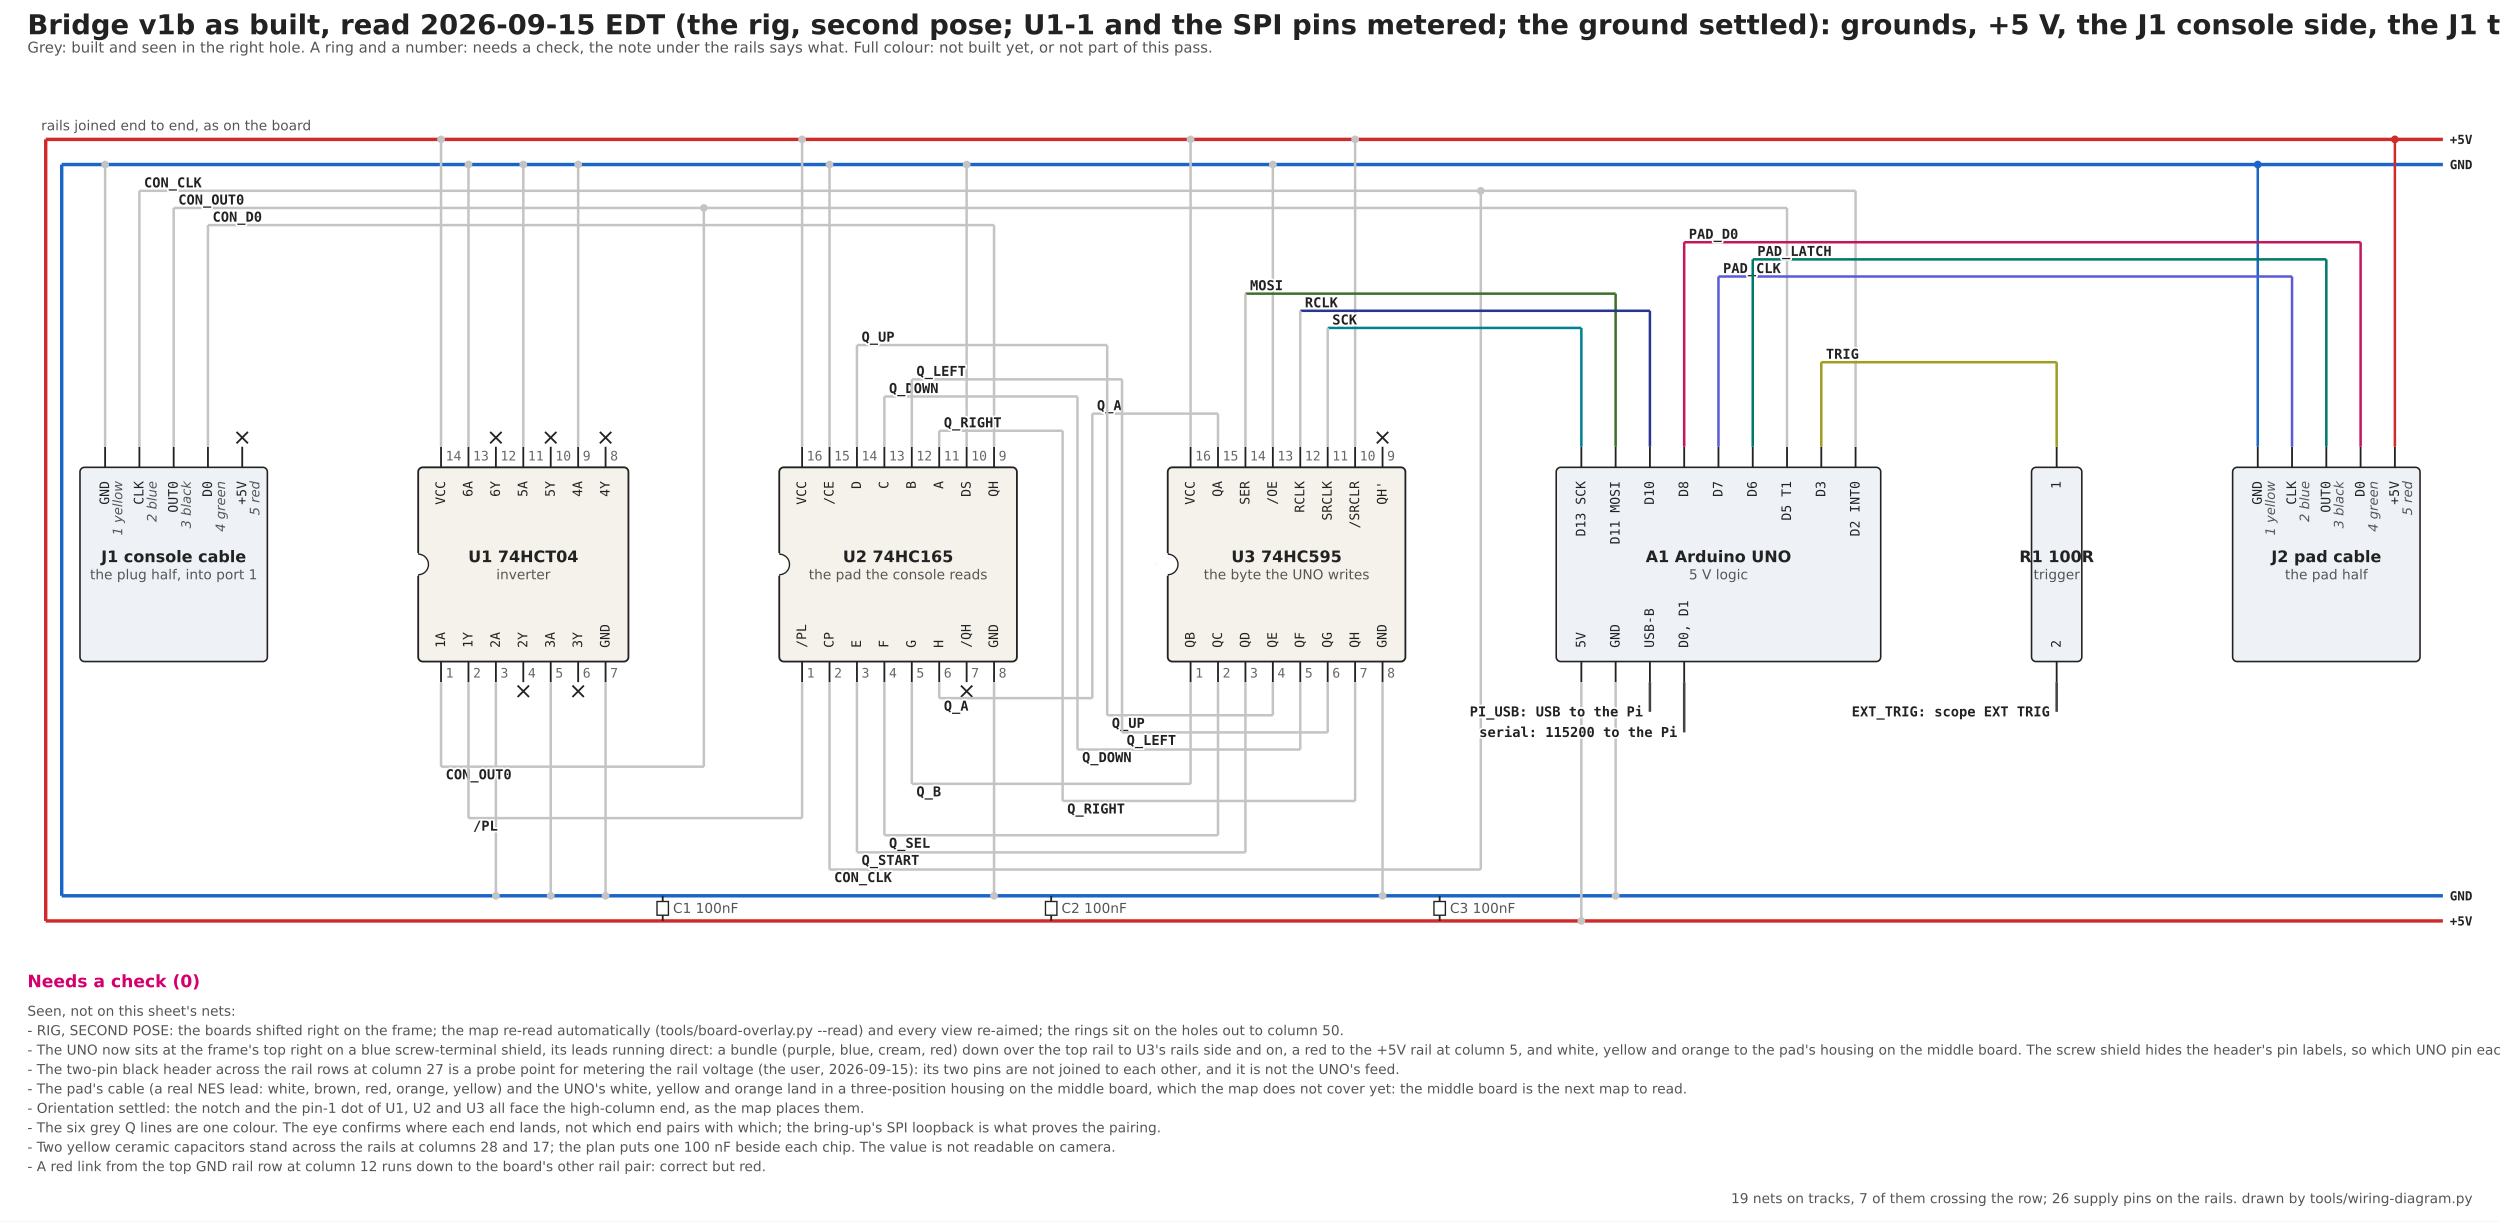
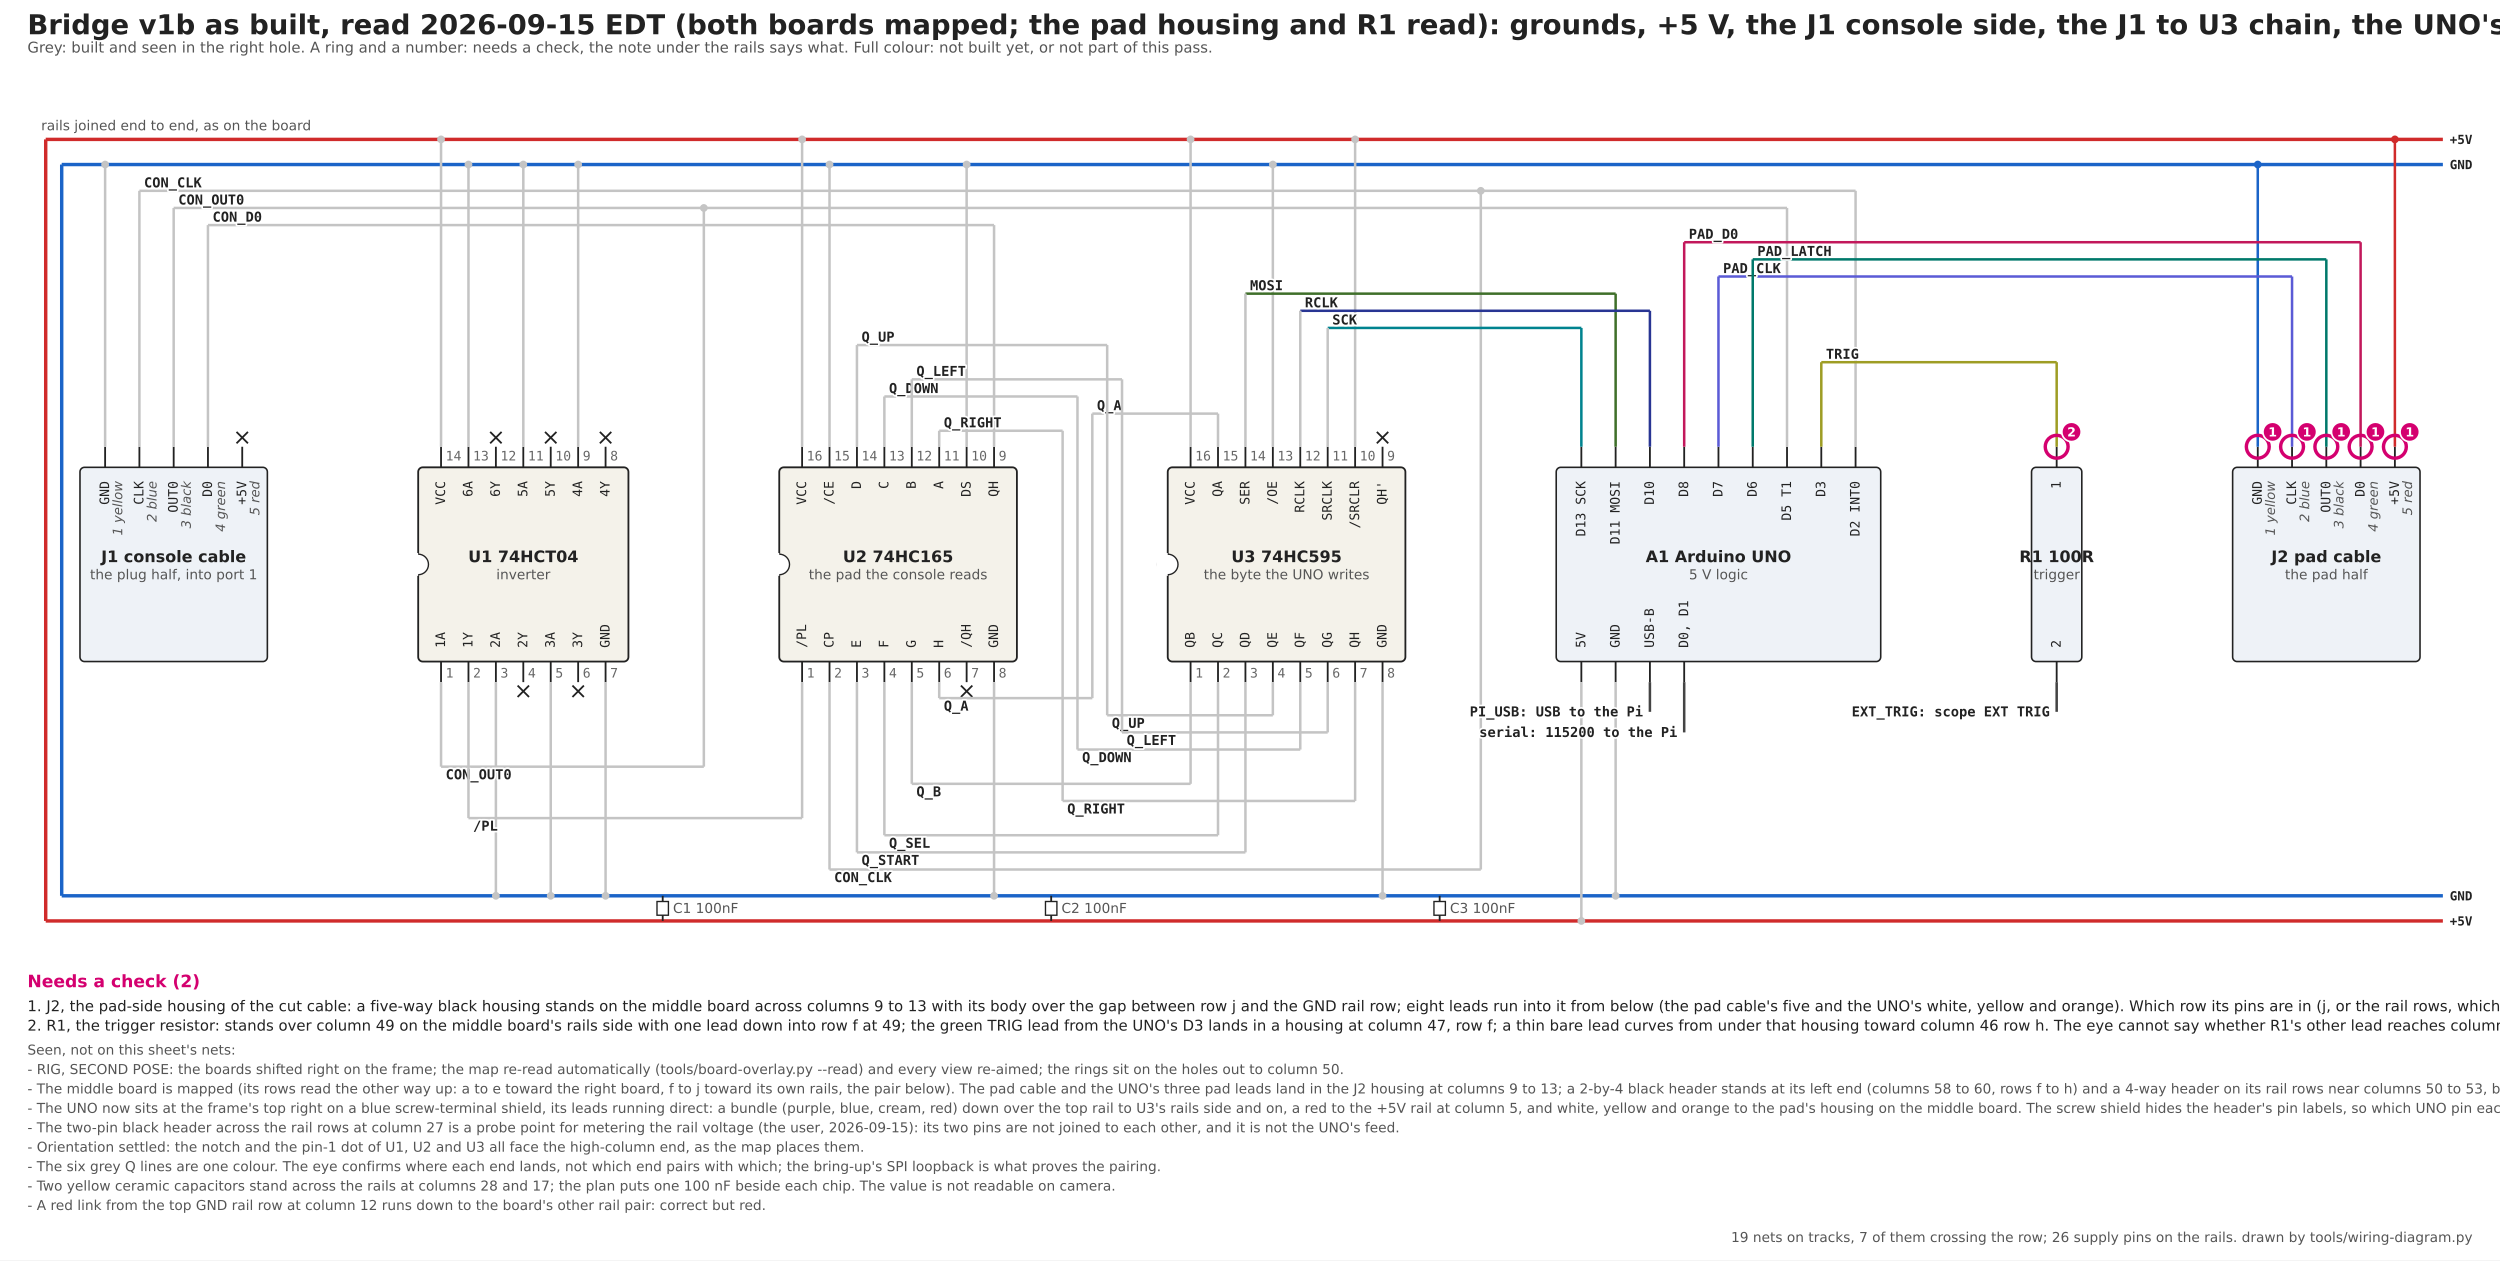
- <svg xmlns="http://www.w3.org/2000/svg" viewBox="0 0 2188 1069" width="2188" height="1069" role="img" aria-label="Bridge v1b wiring diagram">
+ <svg xmlns="http://www.w3.org/2000/svg" viewBox="0 0 2188 1103" width="2188" height="1103" role="img" aria-label="Bridge v1b wiring diagram">
  <style>
 text{font-family:ui-sans-serif,'DejaVu Sans',sans-serif;fill:#222}
 .title{font-size:24px;font-weight:700}
 .sub{font-size:13px;fill:#555}
 .ref{font-size:14px;font-weight:700}
 .note{font-size:12px;fill:#555}
 .pin{font-family:ui-monospace,'DejaVu Sans Mono',monospace;font-size:11.5px}
 .pinno{font-family:ui-monospace,'DejaVu Sans Mono',monospace;font-size:11.5px;fill:#666}
 .net{font-family:ui-monospace,'DejaVu Sans Mono',monospace;font-size:12px;font-weight:700;paint-order:stroke;stroke:#fff;stroke-width:3px;stroke-linejoin:round}
 .rail{font-family:ui-monospace,'DejaVu Sans Mono',monospace;font-size:11px;font-weight:700}
 .lead{font-size:11.5px;font-style:italic;fill:#555}
 .body{fill:#f4f2ea;stroke:#222;stroke-width:1.6}
 .hdr{fill:#eef2f7;stroke:#222;stroke-width:1.4}
 .cap{fill:#fff;stroke:#222;stroke-width:1.2}
 .stub{stroke:#222;stroke-width:1.6}
 .wire{fill:none;stroke-width:2.2;stroke-linejoin:miter}
 .railline{fill:none;stroke-width:3}
 .notch{fill:#fff;stroke:#222;stroke-width:1.2}
</style>
  <style>
 .ring{fill:none;stroke:#d4006f;stroke-width:3}
 .tag{font-family:ui-sans-serif,'DejaVu Sans',sans-serif;font-size:11px;font-weight:700;fill:#fff}
 .checknote{font-size:13px;fill:#222}
 .checkhead{font-size:15px;font-weight:700;fill:#d4006f}
</style>
-   <rect x="0" y="0" width="2188" height="1069" fill="#ffffff" />
+   <rect x="0" y="0" width="2188" height="1103" fill="#ffffff" />
  <g class="sheet-heading" data-height="60">
-     <text class="title" x="24.0" y="30.0" text-anchor="start">Bridge v1b as built, read 2026-09-15 EDT (the rig, second pose; U1-1 and the SPI pins metered; the ground settled): grounds, +5 V, the J1 console side, the J1 to U3 chain, and the UNO's leads as far as the eye can follow them</text>
+     <text class="title" x="24.0" y="30.0" text-anchor="start">Bridge v1b as built, read 2026-09-15 EDT (both boards mapped; the pad housing and R1 read): grounds, +5 V, the J1 console side, the J1 to U3 chain, the UNO's leads, and on the middle board the pad housing (J2) and the trigger resistor (R1)</text>
    <text class="sub" x="24.0" y="46.0" text-anchor="start">Grey: built and seen in the right hole. A ring and a number: needs a check, the note under the rails says what. Full colour: not built yet, or not part of this pass.</text>
  </g>
  <line class="railline" x1="40.0" y1="122.0" x2="2138.0" y2="122.0" stroke="#d02b2b" />
  <text class="rail" x="2144.0" y="126.0" text-anchor="start">+5V</text>
  <line class="railline" x1="40.0" y1="806.0" x2="2138.0" y2="806.0" stroke="#d02b2b" />
  <text class="rail" x="2144.0" y="810.0" text-anchor="start">+5V</text>
  <line class="railline" x1="40.0" y1="122.0" x2="40.0" y2="806.0" stroke="#d02b2b" />
  <line class="railline" x1="54.0" y1="144.0" x2="2138.0" y2="144.0" stroke="#1b64c8" />
  <text class="rail" x="2144.0" y="148.0" text-anchor="start">GND</text>
  <line class="railline" x1="54.0" y1="784.0" x2="2138.0" y2="784.0" stroke="#1b64c8" />
  <text class="rail" x="2144.0" y="788.0" text-anchor="start">GND</text>
  <line class="railline" x1="54.0" y1="144.0" x2="54.0" y2="784.0" stroke="#1b64c8" />
  <text class="note" x="36.0" y="114.0" text-anchor="start">rails joined end to end, as on the board</text>
  <rect class="hdr" x="70" y="409" width="164" height="170" rx="4" />
  <text class="ref" x="152.0" y="492.0" text-anchor="middle">J1 console cable</text>
  <text class="note" x="152.0" y="507.0" text-anchor="middle">the plug half, into port 1</text>
  <line class="stub" x1="92.0" y1="409.0" x2="92.0" y2="391.0" />
  <text class="pin" x="95.5" y="421.0" text-anchor="end" transform="rotate(-90 95.5 421.0)">GND</text>
  <text class="lead" x="107.0" y="421.0" text-anchor="end" transform="rotate(-90 107.0 421.0)">1 yellow</text>
  <line class="stub" x1="122.0" y1="409.0" x2="122.0" y2="391.0" />
  <text class="pin" x="125.5" y="421.0" text-anchor="end" transform="rotate(-90 125.5 421.0)">CLK</text>
  <text class="lead" x="137.0" y="421.0" text-anchor="end" transform="rotate(-90 137.0 421.0)">2 blue</text>
  <line class="stub" x1="152.0" y1="409.0" x2="152.0" y2="391.0" />
  <text class="pin" x="155.5" y="421.0" text-anchor="end" transform="rotate(-90 155.5 421.0)">OUT0</text>
  <text class="lead" x="167.0" y="421.0" text-anchor="end" transform="rotate(-90 167.0 421.0)">3 black</text>
  <line class="stub" x1="182.0" y1="409.0" x2="182.0" y2="391.0" />
  <text class="pin" x="185.5" y="421.0" text-anchor="end" transform="rotate(-90 185.5 421.0)">D0</text>
  <text class="lead" x="197.0" y="421.0" text-anchor="end" transform="rotate(-90 197.0 421.0)">4 green</text>
  <line class="stub" x1="212.0" y1="409.0" x2="212.0" y2="391.0" />
  <text class="pin" x="215.5" y="421.0" text-anchor="end" transform="rotate(-90 215.5 421.0)">+5V</text>
  <text class="lead" x="227.0" y="421.0" text-anchor="end" transform="rotate(-90 227.0 421.0)">5 red</text>
  <line class="stub" x1="207.0" y1="378.0" x2="217.0" y2="388.0" />
  <line class="stub" x1="207.0" y1="388.0" x2="217.0" y2="378.0" />
  <rect class="body" x="366" y="409" width="184" height="170" rx="4" />
  <circle class="notch" cx="366" cy="494.0" r="9" />
  <rect x="356" y="484.0" width="10" height="20" fill="#fff" />
  <text class="ref" x="458.0" y="492.0" text-anchor="middle">U1 74HCT04</text>
  <text class="note" x="458.0" y="507.0" text-anchor="middle">inverter</text>
  <line class="stub" x1="386.0" y1="579.0" x2="386.0" y2="597.0" />
  <text class="pinno" x="390.0" y="593.0" text-anchor="start">1</text>
  <text class="pin" x="389.5" y="567.0" text-anchor="start" transform="rotate(-90 389.5 567.0)">1A</text>
  <line class="stub" x1="386.0" y1="409.0" x2="386.0" y2="391.0" />
  <text class="pinno" x="390.0" y="403.0" text-anchor="start">14</text>
  <text class="pin" x="389.5" y="421.0" text-anchor="end" transform="rotate(-90 389.5 421.0)">VCC</text>
  <line class="stub" x1="410.0" y1="579.0" x2="410.0" y2="597.0" />
  <text class="pinno" x="414.0" y="593.0" text-anchor="start">2</text>
  <text class="pin" x="413.5" y="567.0" text-anchor="start" transform="rotate(-90 413.5 567.0)">1Y</text>
  <line class="stub" x1="410.0" y1="409.0" x2="410.0" y2="391.0" />
  <text class="pinno" x="414.0" y="403.0" text-anchor="start">13</text>
  <text class="pin" x="413.5" y="421.0" text-anchor="end" transform="rotate(-90 413.5 421.0)">6A</text>
  <line class="stub" x1="434.0" y1="579.0" x2="434.0" y2="597.0" />
  <text class="pinno" x="438.0" y="593.0" text-anchor="start">3</text>
  <text class="pin" x="437.5" y="567.0" text-anchor="start" transform="rotate(-90 437.5 567.0)">2A</text>
  <line class="stub" x1="434.0" y1="409.0" x2="434.0" y2="391.0" />
  <text class="pinno" x="438.0" y="403.0" text-anchor="start">12</text>
  <text class="pin" x="437.5" y="421.0" text-anchor="end" transform="rotate(-90 437.5 421.0)">6Y</text>
  <line class="stub" x1="458.0" y1="579.0" x2="458.0" y2="597.0" />
  <text class="pinno" x="462.0" y="593.0" text-anchor="start">4</text>
  <text class="pin" x="461.5" y="567.0" text-anchor="start" transform="rotate(-90 461.5 567.0)">2Y</text>
  <line class="stub" x1="458.0" y1="409.0" x2="458.0" y2="391.0" />
  <text class="pinno" x="462.0" y="403.0" text-anchor="start">11</text>
  <text class="pin" x="461.5" y="421.0" text-anchor="end" transform="rotate(-90 461.5 421.0)">5A</text>
  <line class="stub" x1="482.0" y1="579.0" x2="482.0" y2="597.0" />
  <text class="pinno" x="486.0" y="593.0" text-anchor="start">5</text>
  <text class="pin" x="485.5" y="567.0" text-anchor="start" transform="rotate(-90 485.5 567.0)">3A</text>
  <line class="stub" x1="482.0" y1="409.0" x2="482.0" y2="391.0" />
  <text class="pinno" x="486.0" y="403.0" text-anchor="start">10</text>
  <text class="pin" x="485.5" y="421.0" text-anchor="end" transform="rotate(-90 485.5 421.0)">5Y</text>
  <line class="stub" x1="506.0" y1="579.0" x2="506.0" y2="597.0" />
  <text class="pinno" x="510.0" y="593.0" text-anchor="start">6</text>
  <text class="pin" x="509.5" y="567.0" text-anchor="start" transform="rotate(-90 509.5 567.0)">3Y</text>
  <line class="stub" x1="506.0" y1="409.0" x2="506.0" y2="391.0" />
  <text class="pinno" x="510.0" y="403.0" text-anchor="start">9</text>
  <text class="pin" x="509.5" y="421.0" text-anchor="end" transform="rotate(-90 509.5 421.0)">4A</text>
  <line class="stub" x1="530.0" y1="579.0" x2="530.0" y2="597.0" />
  <text class="pinno" x="534.0" y="593.0" text-anchor="start">7</text>
  <text class="pin" x="533.5" y="567.0" text-anchor="start" transform="rotate(-90 533.5 567.0)">GND</text>
  <line class="stub" x1="530.0" y1="409.0" x2="530.0" y2="391.0" />
  <text class="pinno" x="534.0" y="403.0" text-anchor="start">8</text>
  <text class="pin" x="533.5" y="421.0" text-anchor="end" transform="rotate(-90 533.5 421.0)">4Y</text>
  <line class="stub" x1="453.0" y1="600.0" x2="463.0" y2="610.0" />
  <line class="stub" x1="453.0" y1="610.0" x2="463.0" y2="600.0" />
  <line class="stub" x1="501.0" y1="600.0" x2="511.0" y2="610.0" />
  <line class="stub" x1="501.0" y1="610.0" x2="511.0" y2="600.0" />
  <line class="stub" x1="525.0" y1="378.0" x2="535.0" y2="388.0" />
  <line class="stub" x1="525.0" y1="388.0" x2="535.0" y2="378.0" />
  <line class="stub" x1="477.0" y1="378.0" x2="487.0" y2="388.0" />
  <line class="stub" x1="477.0" y1="388.0" x2="487.0" y2="378.0" />
  <line class="stub" x1="429.0" y1="378.0" x2="439.0" y2="388.0" />
  <line class="stub" x1="429.0" y1="388.0" x2="439.0" y2="378.0" />
  <rect class="body" x="682" y="409" width="208" height="170" rx="4" />
  <circle class="notch" cx="682" cy="494.0" r="9" />
  <rect x="672" y="484.0" width="10" height="20" fill="#fff" />
  <text class="ref" x="786.0" y="492.0" text-anchor="middle">U2 74HC165</text>
  <text class="note" x="786.0" y="507.0" text-anchor="middle">the pad the console reads</text>
  <line class="stub" x1="702.0" y1="579.0" x2="702.0" y2="597.0" />
  <text class="pinno" x="706.0" y="593.0" text-anchor="start">1</text>
  <text class="pin" x="705.5" y="567.0" text-anchor="start" transform="rotate(-90 705.5 567.0)">/PL</text>
  <line class="stub" x1="702.0" y1="409.0" x2="702.0" y2="391.0" />
  <text class="pinno" x="706.0" y="403.0" text-anchor="start">16</text>
  <text class="pin" x="705.5" y="421.0" text-anchor="end" transform="rotate(-90 705.5 421.0)">VCC</text>
  <line class="stub" x1="726.0" y1="579.0" x2="726.0" y2="597.0" />
  <text class="pinno" x="730.0" y="593.0" text-anchor="start">2</text>
  <text class="pin" x="729.5" y="567.0" text-anchor="start" transform="rotate(-90 729.5 567.0)">CP</text>
  <line class="stub" x1="726.0" y1="409.0" x2="726.0" y2="391.0" />
  <text class="pinno" x="730.0" y="403.0" text-anchor="start">15</text>
  <text class="pin" x="729.5" y="421.0" text-anchor="end" transform="rotate(-90 729.5 421.0)">/CE</text>
  <line class="stub" x1="750.0" y1="579.0" x2="750.0" y2="597.0" />
  <text class="pinno" x="754.0" y="593.0" text-anchor="start">3</text>
  <text class="pin" x="753.5" y="567.0" text-anchor="start" transform="rotate(-90 753.5 567.0)">E</text>
  <line class="stub" x1="750.0" y1="409.0" x2="750.0" y2="391.0" />
  <text class="pinno" x="754.0" y="403.0" text-anchor="start">14</text>
  <text class="pin" x="753.5" y="421.0" text-anchor="end" transform="rotate(-90 753.5 421.0)">D</text>
  <line class="stub" x1="774.0" y1="579.0" x2="774.0" y2="597.0" />
  <text class="pinno" x="778.0" y="593.0" text-anchor="start">4</text>
  <text class="pin" x="777.5" y="567.0" text-anchor="start" transform="rotate(-90 777.5 567.0)">F</text>
  <line class="stub" x1="774.0" y1="409.0" x2="774.0" y2="391.0" />
  <text class="pinno" x="778.0" y="403.0" text-anchor="start">13</text>
  <text class="pin" x="777.5" y="421.0" text-anchor="end" transform="rotate(-90 777.5 421.0)">C</text>
  <line class="stub" x1="798.0" y1="579.0" x2="798.0" y2="597.0" />
  <text class="pinno" x="802.0" y="593.0" text-anchor="start">5</text>
  <text class="pin" x="801.5" y="567.0" text-anchor="start" transform="rotate(-90 801.5 567.0)">G</text>
  <line class="stub" x1="798.0" y1="409.0" x2="798.0" y2="391.0" />
  <text class="pinno" x="802.0" y="403.0" text-anchor="start">12</text>
  <text class="pin" x="801.5" y="421.0" text-anchor="end" transform="rotate(-90 801.5 421.0)">B</text>
  <line class="stub" x1="822.0" y1="579.0" x2="822.0" y2="597.0" />
  <text class="pinno" x="826.0" y="593.0" text-anchor="start">6</text>
  <text class="pin" x="825.5" y="567.0" text-anchor="start" transform="rotate(-90 825.5 567.0)">H</text>
  <line class="stub" x1="822.0" y1="409.0" x2="822.0" y2="391.0" />
  <text class="pinno" x="826.0" y="403.0" text-anchor="start">11</text>
  <text class="pin" x="825.5" y="421.0" text-anchor="end" transform="rotate(-90 825.5 421.0)">A</text>
  <line class="stub" x1="846.0" y1="579.0" x2="846.0" y2="597.0" />
  <text class="pinno" x="850.0" y="593.0" text-anchor="start">7</text>
  <text class="pin" x="849.5" y="567.0" text-anchor="start" transform="rotate(-90 849.5 567.0)">/QH</text>
  <line class="stub" x1="846.0" y1="409.0" x2="846.0" y2="391.0" />
  <text class="pinno" x="850.0" y="403.0" text-anchor="start">10</text>
  <text class="pin" x="849.5" y="421.0" text-anchor="end" transform="rotate(-90 849.5 421.0)">DS</text>
  <line class="stub" x1="870.0" y1="579.0" x2="870.0" y2="597.0" />
  <text class="pinno" x="874.0" y="593.0" text-anchor="start">8</text>
  <text class="pin" x="873.5" y="567.0" text-anchor="start" transform="rotate(-90 873.5 567.0)">GND</text>
  <line class="stub" x1="870.0" y1="409.0" x2="870.0" y2="391.0" />
  <text class="pinno" x="874.0" y="403.0" text-anchor="start">9</text>
  <text class="pin" x="873.5" y="421.0" text-anchor="end" transform="rotate(-90 873.5 421.0)">QH</text>
  <line class="stub" x1="841.0" y1="600.0" x2="851.0" y2="610.0" />
  <line class="stub" x1="841.0" y1="610.0" x2="851.0" y2="600.0" />
  <rect class="body" x="1022" y="409" width="208" height="170" rx="4" />
  <circle class="notch" cx="1022" cy="494.0" r="9" />
  <rect x="1012" y="484.0" width="10" height="20" fill="#fff" />
  <text class="ref" x="1126.0" y="492.0" text-anchor="middle">U3 74HC595</text>
  <text class="note" x="1126.0" y="507.0" text-anchor="middle">the byte the UNO writes</text>
  <line class="stub" x1="1042.0" y1="579.0" x2="1042.0" y2="597.0" />
  <text class="pinno" x="1046.0" y="593.0" text-anchor="start">1</text>
  <text class="pin" x="1045.5" y="567.0" text-anchor="start" transform="rotate(-90 1045.5 567.0)">QB</text>
  <line class="stub" x1="1042.0" y1="409.0" x2="1042.0" y2="391.0" />
  <text class="pinno" x="1046.0" y="403.0" text-anchor="start">16</text>
  <text class="pin" x="1045.5" y="421.0" text-anchor="end" transform="rotate(-90 1045.5 421.0)">VCC</text>
  <line class="stub" x1="1066.0" y1="579.0" x2="1066.0" y2="597.0" />
  <text class="pinno" x="1070.0" y="593.0" text-anchor="start">2</text>
  <text class="pin" x="1069.5" y="567.0" text-anchor="start" transform="rotate(-90 1069.5 567.0)">QC</text>
  <line class="stub" x1="1066.0" y1="409.0" x2="1066.0" y2="391.0" />
  <text class="pinno" x="1070.0" y="403.0" text-anchor="start">15</text>
  <text class="pin" x="1069.5" y="421.0" text-anchor="end" transform="rotate(-90 1069.5 421.0)">QA</text>
  <line class="stub" x1="1090.0" y1="579.0" x2="1090.0" y2="597.0" />
  <text class="pinno" x="1094.0" y="593.0" text-anchor="start">3</text>
  <text class="pin" x="1093.5" y="567.0" text-anchor="start" transform="rotate(-90 1093.5 567.0)">QD</text>
  <line class="stub" x1="1090.0" y1="409.0" x2="1090.0" y2="391.0" />
  <text class="pinno" x="1094.0" y="403.0" text-anchor="start">14</text>
  <text class="pin" x="1093.5" y="421.0" text-anchor="end" transform="rotate(-90 1093.5 421.0)">SER</text>
  <line class="stub" x1="1114.0" y1="579.0" x2="1114.0" y2="597.0" />
  <text class="pinno" x="1118.0" y="593.0" text-anchor="start">4</text>
  <text class="pin" x="1117.5" y="567.0" text-anchor="start" transform="rotate(-90 1117.5 567.0)">QE</text>
  <line class="stub" x1="1114.0" y1="409.0" x2="1114.0" y2="391.0" />
  <text class="pinno" x="1118.0" y="403.0" text-anchor="start">13</text>
  <text class="pin" x="1117.5" y="421.0" text-anchor="end" transform="rotate(-90 1117.5 421.0)">/OE</text>
  <line class="stub" x1="1138.0" y1="579.0" x2="1138.0" y2="597.0" />
  <text class="pinno" x="1142.0" y="593.0" text-anchor="start">5</text>
  <text class="pin" x="1141.5" y="567.0" text-anchor="start" transform="rotate(-90 1141.5 567.0)">QF</text>
  <line class="stub" x1="1138.0" y1="409.0" x2="1138.0" y2="391.0" />
  <text class="pinno" x="1142.0" y="403.0" text-anchor="start">12</text>
  <text class="pin" x="1141.5" y="421.0" text-anchor="end" transform="rotate(-90 1141.5 421.0)">RCLK</text>
  <line class="stub" x1="1162.0" y1="579.0" x2="1162.0" y2="597.0" />
  <text class="pinno" x="1166.0" y="593.0" text-anchor="start">6</text>
  <text class="pin" x="1165.5" y="567.0" text-anchor="start" transform="rotate(-90 1165.5 567.0)">QG</text>
  <line class="stub" x1="1162.0" y1="409.0" x2="1162.0" y2="391.0" />
  <text class="pinno" x="1166.0" y="403.0" text-anchor="start">11</text>
  <text class="pin" x="1165.5" y="421.0" text-anchor="end" transform="rotate(-90 1165.5 421.0)">SRCLK</text>
  <line class="stub" x1="1186.0" y1="579.0" x2="1186.0" y2="597.0" />
  <text class="pinno" x="1190.0" y="593.0" text-anchor="start">7</text>
  <text class="pin" x="1189.5" y="567.0" text-anchor="start" transform="rotate(-90 1189.5 567.0)">QH</text>
  <line class="stub" x1="1186.0" y1="409.0" x2="1186.0" y2="391.0" />
  <text class="pinno" x="1190.0" y="403.0" text-anchor="start">10</text>
  <text class="pin" x="1189.5" y="421.0" text-anchor="end" transform="rotate(-90 1189.5 421.0)">/SRCLR</text>
  <line class="stub" x1="1210.0" y1="579.0" x2="1210.0" y2="597.0" />
  <text class="pinno" x="1214.0" y="593.0" text-anchor="start">8</text>
  <text class="pin" x="1213.5" y="567.0" text-anchor="start" transform="rotate(-90 1213.5 567.0)">GND</text>
  <line class="stub" x1="1210.0" y1="409.0" x2="1210.0" y2="391.0" />
  <text class="pinno" x="1214.0" y="403.0" text-anchor="start">9</text>
  <text class="pin" x="1213.5" y="421.0" text-anchor="end" transform="rotate(-90 1213.5 421.0)">QH'</text>
  <line class="stub" x1="1205.0" y1="378.0" x2="1215.0" y2="388.0" />
  <line class="stub" x1="1205.0" y1="388.0" x2="1215.0" y2="378.0" />
  <rect class="hdr" x="1362" y="409" width="284" height="170" rx="4" />
  <text class="ref" x="1504.0" y="492.0" text-anchor="middle">A1 Arduino UNO</text>
  <text class="note" x="1504.0" y="507.0" text-anchor="middle">5 V logic</text>
  <line class="stub" x1="1384.0" y1="409.0" x2="1384.0" y2="391.0" />
  <text class="pin" x="1387.5" y="421.0" text-anchor="end" transform="rotate(-90 1387.5 421.0)">D13 SCK</text>
  <line class="stub" x1="1414.0" y1="409.0" x2="1414.0" y2="391.0" />
  <text class="pin" x="1417.5" y="421.0" text-anchor="end" transform="rotate(-90 1417.5 421.0)">D11 MOSI</text>
  <line class="stub" x1="1444.0" y1="409.0" x2="1444.0" y2="391.0" />
  <text class="pin" x="1447.5" y="421.0" text-anchor="end" transform="rotate(-90 1447.5 421.0)">D10</text>
  <line class="stub" x1="1474.0" y1="409.0" x2="1474.0" y2="391.0" />
  <text class="pin" x="1477.5" y="421.0" text-anchor="end" transform="rotate(-90 1477.5 421.0)">D8</text>
  <line class="stub" x1="1504.0" y1="409.0" x2="1504.0" y2="391.0" />
  <text class="pin" x="1507.5" y="421.0" text-anchor="end" transform="rotate(-90 1507.5 421.0)">D7</text>
  <line class="stub" x1="1534.0" y1="409.0" x2="1534.0" y2="391.0" />
  <text class="pin" x="1537.5" y="421.0" text-anchor="end" transform="rotate(-90 1537.5 421.0)">D6</text>
  <line class="stub" x1="1564.0" y1="409.0" x2="1564.0" y2="391.0" />
  <text class="pin" x="1567.5" y="421.0" text-anchor="end" transform="rotate(-90 1567.5 421.0)">D5 T1</text>
  <line class="stub" x1="1594.0" y1="409.0" x2="1594.0" y2="391.0" />
  <text class="pin" x="1597.5" y="421.0" text-anchor="end" transform="rotate(-90 1597.5 421.0)">D3</text>
  <line class="stub" x1="1624.0" y1="409.0" x2="1624.0" y2="391.0" />
  <text class="pin" x="1627.5" y="421.0" text-anchor="end" transform="rotate(-90 1627.5 421.0)">D2 INT0</text>
  <line class="stub" x1="1384.0" y1="579.0" x2="1384.0" y2="597.0" />
  <text class="pin" x="1387.5" y="567.0" text-anchor="start" transform="rotate(-90 1387.5 567.0)">5V</text>
  <line class="stub" x1="1414.0" y1="579.0" x2="1414.0" y2="597.0" />
  <text class="pin" x="1417.5" y="567.0" text-anchor="start" transform="rotate(-90 1417.5 567.0)">GND</text>
  <line class="stub" x1="1444.0" y1="579.0" x2="1444.0" y2="597.0" />
  <text class="pin" x="1447.5" y="567.0" text-anchor="start" transform="rotate(-90 1447.5 567.0)">USB-B</text>
  <line class="stub" x1="1474.0" y1="579.0" x2="1474.0" y2="597.0" />
  <text class="pin" x="1477.5" y="567.0" text-anchor="start" transform="rotate(-90 1477.5 567.0)">D0, D1</text>
  <rect class="hdr" x="1778" y="409" width="44" height="170" rx="4" />
  <text class="ref" x="1800.0" y="492.0" text-anchor="middle">R1 100R</text>
  <text class="note" x="1800.0" y="507.0" text-anchor="middle">trigger</text>
  <line class="stub" x1="1800.0" y1="409.0" x2="1800.0" y2="391.0" />
  <text class="pin" x="1803.5" y="421.0" text-anchor="end" transform="rotate(-90 1803.5 421.0)">1</text>
  <line class="stub" x1="1800.0" y1="579.0" x2="1800.0" y2="597.0" />
  <text class="pin" x="1803.5" y="567.0" text-anchor="start" transform="rotate(-90 1803.5 567.0)">2</text>
  <rect class="hdr" x="1954" y="409" width="164" height="170" rx="4" />
  <text class="ref" x="2036.0" y="492.0" text-anchor="middle">J2 pad cable</text>
  <text class="note" x="2036.0" y="507.0" text-anchor="middle">the pad half</text>
  <line class="stub" x1="1976.0" y1="409.0" x2="1976.0" y2="391.0" />
  <text class="pin" x="1979.5" y="421.0" text-anchor="end" transform="rotate(-90 1979.5 421.0)">GND</text>
  <text class="lead" x="1991.0" y="421.0" text-anchor="end" transform="rotate(-90 1991.0 421.0)">1 yellow</text>
  <line class="stub" x1="2006.0" y1="409.0" x2="2006.0" y2="391.0" />
  <text class="pin" x="2009.5" y="421.0" text-anchor="end" transform="rotate(-90 2009.5 421.0)">CLK</text>
  <text class="lead" x="2021.0" y="421.0" text-anchor="end" transform="rotate(-90 2021.0 421.0)">2 blue</text>
  <line class="stub" x1="2036.0" y1="409.0" x2="2036.0" y2="391.0" />
  <text class="pin" x="2039.5" y="421.0" text-anchor="end" transform="rotate(-90 2039.5 421.0)">OUT0</text>
  <text class="lead" x="2051.0" y="421.0" text-anchor="end" transform="rotate(-90 2051.0 421.0)">3 black</text>
  <line class="stub" x1="2066.0" y1="409.0" x2="2066.0" y2="391.0" />
  <text class="pin" x="2069.5" y="421.0" text-anchor="end" transform="rotate(-90 2069.5 421.0)">D0</text>
  <text class="lead" x="2081.0" y="421.0" text-anchor="end" transform="rotate(-90 2081.0 421.0)">4 green</text>
  <line class="stub" x1="2096.0" y1="409.0" x2="2096.0" y2="391.0" />
  <text class="pin" x="2099.5" y="421.0" text-anchor="end" transform="rotate(-90 2099.5 421.0)">+5V</text>
  <text class="lead" x="2111.0" y="421.0" text-anchor="end" transform="rotate(-90 2111.0 421.0)">5 red</text>
  <line class="stub" x1="580.0" y1="784.0" x2="580.0" y2="806.0" />
  <rect class="cap" x="575" y="789.0" width="10" height="12" />
  <text class="note" x="589.0" y="799.0" text-anchor="start">C1 100nF</text>
  <line class="stub" x1="920.0" y1="784.0" x2="920.0" y2="806.0" />
  <rect class="cap" x="915" y="789.0" width="10" height="12" />
  <text class="note" x="929.0" y="799.0" text-anchor="start">C2 100nF</text>
  <line class="stub" x1="1260.0" y1="784.0" x2="1260.0" y2="806.0" />
  <rect class="cap" x="1255" y="789.0" width="10" height="12" />
  <text class="note" x="1269.0" y="799.0" text-anchor="start">C3 100nF</text>
  <line class="wire" x1="386.0" y1="391.0" x2="386.0" y2="122.0" stroke="#c4c4c4" />
  <circle cx="386.0" cy="122.0" r="3.4" fill="#c4c4c4" />
  <line class="wire" x1="702.0" y1="391.0" x2="702.0" y2="122.0" stroke="#c4c4c4" />
  <circle cx="702.0" cy="122.0" r="3.4" fill="#c4c4c4" />
  <line class="wire" x1="2096.0" y1="391.0" x2="2096.0" y2="122.0" stroke="#d02b2b" />
  <circle cx="2096.0" cy="122.0" r="3.4" fill="#d02b2b" />
  <line class="wire" x1="1384.0" y1="597.0" x2="1384.0" y2="806.0" stroke="#c4c4c4" />
  <circle cx="1384.0" cy="806.0" r="3.4" fill="#c4c4c4" />
  <line class="wire" x1="1186.0" y1="391.0" x2="1186.0" y2="122.0" stroke="#c4c4c4" />
  <circle cx="1186.0" cy="122.0" r="3.4" fill="#c4c4c4" />
  <line class="wire" x1="1042.0" y1="391.0" x2="1042.0" y2="122.0" stroke="#c4c4c4" />
  <circle cx="1042.0" cy="122.0" r="3.4" fill="#c4c4c4" />
  <line class="wire" x1="92.0" y1="391.0" x2="92.0" y2="144.0" stroke="#c4c4c4" />
  <circle cx="92.0" cy="144.0" r="3.4" fill="#c4c4c4" />
  <line class="wire" x1="434.0" y1="597.0" x2="434.0" y2="784.0" stroke="#c4c4c4" />
  <circle cx="434.0" cy="784.0" r="3.4" fill="#c4c4c4" />
  <line class="wire" x1="482.0" y1="597.0" x2="482.0" y2="784.0" stroke="#c4c4c4" />
  <circle cx="482.0" cy="784.0" r="3.4" fill="#c4c4c4" />
  <line class="wire" x1="506.0" y1="391.0" x2="506.0" y2="144.0" stroke="#c4c4c4" />
  <circle cx="506.0" cy="144.0" r="3.4" fill="#c4c4c4" />
  <line class="wire" x1="458.0" y1="391.0" x2="458.0" y2="144.0" stroke="#c4c4c4" />
  <circle cx="458.0" cy="144.0" r="3.4" fill="#c4c4c4" />
  <line class="wire" x1="410.0" y1="391.0" x2="410.0" y2="144.0" stroke="#c4c4c4" />
  <circle cx="410.0" cy="144.0" r="3.4" fill="#c4c4c4" />
  <line class="wire" x1="530.0" y1="597.0" x2="530.0" y2="784.0" stroke="#c4c4c4" />
  <circle cx="530.0" cy="784.0" r="3.4" fill="#c4c4c4" />
  <line class="wire" x1="726.0" y1="391.0" x2="726.0" y2="144.0" stroke="#c4c4c4" />
  <circle cx="726.0" cy="144.0" r="3.4" fill="#c4c4c4" />
  <line class="wire" x1="846.0" y1="391.0" x2="846.0" y2="144.0" stroke="#c4c4c4" />
  <circle cx="846.0" cy="144.0" r="3.4" fill="#c4c4c4" />
  <line class="wire" x1="870.0" y1="597.0" x2="870.0" y2="784.0" stroke="#c4c4c4" />
  <circle cx="870.0" cy="784.0" r="3.4" fill="#c4c4c4" />
  <line class="wire" x1="1976.0" y1="391.0" x2="1976.0" y2="144.0" stroke="#1b64c8" />
  <circle cx="1976.0" cy="144.0" r="3.4" fill="#1b64c8" />
  <line class="wire" x1="1414.0" y1="597.0" x2="1414.0" y2="784.0" stroke="#c4c4c4" />
  <circle cx="1414.0" cy="784.0" r="3.4" fill="#c4c4c4" />
  <line class="wire" x1="1114.0" y1="391.0" x2="1114.0" y2="144.0" stroke="#c4c4c4" />
  <circle cx="1114.0" cy="144.0" r="3.4" fill="#c4c4c4" />
  <line class="wire" x1="1210.0" y1="597.0" x2="1210.0" y2="784.0" stroke="#c4c4c4" />
  <circle cx="1210.0" cy="784.0" r="3.4" fill="#c4c4c4" />
  <line class="wire" x1="122.0" y1="167.0" x2="1624.0" y2="167.0" stroke="#c4c4c4" />
  <line class="wire" x1="122.0" y1="391.0" x2="122.0" y2="167.0" stroke="#c4c4c4" />
  <line class="wire" x1="1624.0" y1="391.0" x2="1624.0" y2="167.0" stroke="#c4c4c4" />
  <circle cx="1296.0" cy="167.0" r="3.4" fill="#c4c4c4" />
  <text class="net" x="126.0" y="164.0" text-anchor="start">CON_CLK</text>
  <line class="wire" x1="726.0" y1="761.0" x2="1296.0" y2="761.0" stroke="#c4c4c4" />
  <line class="wire" x1="726.0" y1="597.0" x2="726.0" y2="761.0" stroke="#c4c4c4" />
  <text class="net" x="730.0" y="772.0" text-anchor="start">CON_CLK</text>
  <line class="wire" x1="1296.0" y1="167.0" x2="1296.0" y2="761.0" stroke="#c4c4c4" />
  <line class="wire" x1="152.0" y1="182.0" x2="1564.0" y2="182.0" stroke="#c4c4c4" />
  <line class="wire" x1="152.0" y1="391.0" x2="152.0" y2="182.0" stroke="#c4c4c4" />
  <line class="wire" x1="1564.0" y1="391.0" x2="1564.0" y2="182.0" stroke="#c4c4c4" />
  <circle cx="616.0" cy="182.0" r="3.4" fill="#c4c4c4" />
  <text class="net" x="156.0" y="179.0" text-anchor="start">CON_OUT0</text>
  <line class="wire" x1="386.0" y1="671.0" x2="616.0" y2="671.0" stroke="#c4c4c4" />
  <line class="wire" x1="386.0" y1="597.0" x2="386.0" y2="671.0" stroke="#c4c4c4" />
  <text class="net" x="390.0" y="682.0" text-anchor="start">CON_OUT0</text>
  <line class="wire" x1="616.0" y1="182.0" x2="616.0" y2="671.0" stroke="#c4c4c4" />
  <line class="wire" x1="182.0" y1="197.0" x2="870.0" y2="197.0" stroke="#c4c4c4" />
  <line class="wire" x1="182.0" y1="391.0" x2="182.0" y2="197.0" stroke="#c4c4c4" />
  <line class="wire" x1="870.0" y1="391.0" x2="870.0" y2="197.0" stroke="#c4c4c4" />
  <text class="net" x="186.0" y="194.0" text-anchor="start">CON_D0</text>
  <line class="wire" x1="410.0" y1="716.0" x2="702.0" y2="716.0" stroke="#c4c4c4" />
  <line class="wire" x1="410.0" y1="597.0" x2="410.0" y2="716.0" stroke="#c4c4c4" />
  <line class="wire" x1="702.0" y1="597.0" x2="702.0" y2="716.0" stroke="#c4c4c4" />
  <text class="net" x="414.0" y="727.0" text-anchor="start">/PL</text>
  <line class="wire" x1="956.0" y1="362.0" x2="1066.0" y2="362.0" stroke="#c4c4c4" />
  <line class="wire" x1="1066.0" y1="391.0" x2="1066.0" y2="362.0" stroke="#c4c4c4" />
  <text class="net" x="960.0" y="359.0" text-anchor="start">Q_A</text>
  <line class="wire" x1="822.0" y1="611.0" x2="956.0" y2="611.0" stroke="#c4c4c4" />
  <line class="wire" x1="822.0" y1="597.0" x2="822.0" y2="611.0" stroke="#c4c4c4" />
  <text class="net" x="826.0" y="622.0" text-anchor="start">Q_A</text>
  <line class="wire" x1="956.0" y1="362.0" x2="956.0" y2="611.0" stroke="#c4c4c4" />
  <line class="wire" x1="798.0" y1="686.0" x2="1042.0" y2="686.0" stroke="#c4c4c4" />
  <line class="wire" x1="798.0" y1="597.0" x2="798.0" y2="686.0" stroke="#c4c4c4" />
  <line class="wire" x1="1042.0" y1="597.0" x2="1042.0" y2="686.0" stroke="#c4c4c4" />
  <text class="net" x="802.0" y="697.0" text-anchor="start">Q_B</text>
  <line class="wire" x1="774.0" y1="731.0" x2="1066.0" y2="731.0" stroke="#c4c4c4" />
  <line class="wire" x1="774.0" y1="597.0" x2="774.0" y2="731.0" stroke="#c4c4c4" />
  <line class="wire" x1="1066.0" y1="597.0" x2="1066.0" y2="731.0" stroke="#c4c4c4" />
  <text class="net" x="778.0" y="742.0" text-anchor="start">Q_SEL</text>
  <line class="wire" x1="750.0" y1="746.0" x2="1090.0" y2="746.0" stroke="#c4c4c4" />
  <line class="wire" x1="750.0" y1="597.0" x2="750.0" y2="746.0" stroke="#c4c4c4" />
  <line class="wire" x1="1090.0" y1="597.0" x2="1090.0" y2="746.0" stroke="#c4c4c4" />
  <text class="net" x="754.0" y="757.0" text-anchor="start">Q_START</text>
  <line class="wire" x1="750.0" y1="302.0" x2="969.0" y2="302.0" stroke="#c4c4c4" />
  <line class="wire" x1="750.0" y1="391.0" x2="750.0" y2="302.0" stroke="#c4c4c4" />
  <text class="net" x="754.0" y="299.0" text-anchor="start">Q_UP</text>
  <line class="wire" x1="969.0" y1="626.0" x2="1114.0" y2="626.0" stroke="#c4c4c4" />
  <line class="wire" x1="1114.0" y1="597.0" x2="1114.0" y2="626.0" stroke="#c4c4c4" />
  <text class="net" x="973.0" y="637.0" text-anchor="start">Q_UP</text>
  <line class="wire" x1="969.0" y1="302.0" x2="969.0" y2="626.0" stroke="#c4c4c4" />
  <line class="wire" x1="774.0" y1="347.0" x2="943.0" y2="347.0" stroke="#c4c4c4" />
  <line class="wire" x1="774.0" y1="391.0" x2="774.0" y2="347.0" stroke="#c4c4c4" />
  <text class="net" x="778.0" y="344.0" text-anchor="start">Q_DOWN</text>
  <line class="wire" x1="943.0" y1="656.0" x2="1138.0" y2="656.0" stroke="#c4c4c4" />
  <line class="wire" x1="1138.0" y1="597.0" x2="1138.0" y2="656.0" stroke="#c4c4c4" />
  <text class="net" x="947.0" y="667.0" text-anchor="start">Q_DOWN</text>
  <line class="wire" x1="943.0" y1="347.0" x2="943.0" y2="656.0" stroke="#c4c4c4" />
  <line class="wire" x1="798.0" y1="332.0" x2="982.0" y2="332.0" stroke="#c4c4c4" />
  <line class="wire" x1="798.0" y1="391.0" x2="798.0" y2="332.0" stroke="#c4c4c4" />
  <text class="net" x="802.0" y="329.0" text-anchor="start">Q_LEFT</text>
  <line class="wire" x1="982.0" y1="641.0" x2="1162.0" y2="641.0" stroke="#c4c4c4" />
  <line class="wire" x1="1162.0" y1="597.0" x2="1162.0" y2="641.0" stroke="#c4c4c4" />
  <text class="net" x="986.0" y="652.0" text-anchor="start">Q_LEFT</text>
  <line class="wire" x1="982.0" y1="332.0" x2="982.0" y2="641.0" stroke="#c4c4c4" />
  <line class="wire" x1="822.0" y1="377.0" x2="930.0" y2="377.0" stroke="#c4c4c4" />
  <line class="wire" x1="822.0" y1="391.0" x2="822.0" y2="377.0" stroke="#c4c4c4" />
  <text class="net" x="826.0" y="374.0" text-anchor="start">Q_RIGHT</text>
  <line class="wire" x1="930.0" y1="701.0" x2="1186.0" y2="701.0" stroke="#c4c4c4" />
  <line class="wire" x1="1186.0" y1="597.0" x2="1186.0" y2="701.0" stroke="#c4c4c4" />
  <text class="net" x="934.0" y="712.0" text-anchor="start">Q_RIGHT</text>
  <line class="wire" x1="930.0" y1="377.0" x2="930.0" y2="701.0" stroke="#c4c4c4" />
  <line class="wire" x1="1504.0" y1="242.0" x2="2006.0" y2="242.0" stroke="#5b5bd6" />
  <line class="wire" x1="2006.0" y1="391.0" x2="2006.0" y2="242.0" stroke="#5b5bd6" />
  <line class="wire" x1="1504.0" y1="391.0" x2="1504.0" y2="242.0" stroke="#5b5bd6" />
  <text class="net" x="1508.0" y="239.0" text-anchor="start">PAD_CLK</text>
  <line class="wire" x1="1534.0" y1="227.0" x2="2036.0" y2="227.0" stroke="#00796b" />
  <line class="wire" x1="2036.0" y1="391.0" x2="2036.0" y2="227.0" stroke="#00796b" />
  <line class="wire" x1="1534.0" y1="391.0" x2="1534.0" y2="227.0" stroke="#00796b" />
  <text class="net" x="1538.0" y="224.0" text-anchor="start">PAD_LATCH</text>
  <line class="wire" x1="1474.0" y1="212.0" x2="2066.0" y2="212.0" stroke="#c2185b" />
  <line class="wire" x1="2066.0" y1="391.0" x2="2066.0" y2="212.0" stroke="#c2185b" />
  <line class="wire" x1="1474.0" y1="391.0" x2="1474.0" y2="212.0" stroke="#c2185b" />
  <text class="net" x="1478.0" y="209.0" text-anchor="start">PAD_D0</text>
  <line class="wire" x1="1162.0" y1="287.0" x2="1384.0" y2="287.0" stroke="#00838f" />
  <line class="wire" x1="1384.0" y1="391.0" x2="1384.0" y2="287.0" stroke="#00838f" />
  <line class="wire" x1="1162.0" y1="391.0" x2="1162.0" y2="287.0" stroke="#c4c4c4" />
  <text class="net" x="1166.0" y="284.0" text-anchor="start">SCK</text>
  <line class="wire" x1="1090.0" y1="257.0" x2="1414.0" y2="257.0" stroke="#3f6f2a" />
  <line class="wire" x1="1414.0" y1="391.0" x2="1414.0" y2="257.0" stroke="#3f6f2a" />
  <line class="wire" x1="1090.0" y1="391.0" x2="1090.0" y2="257.0" stroke="#c4c4c4" />
  <text class="net" x="1094.0" y="254.0" text-anchor="start">MOSI</text>
  <line class="wire" x1="1138.0" y1="272.0" x2="1444.0" y2="272.0" stroke="#283593" />
  <line class="wire" x1="1444.0" y1="391.0" x2="1444.0" y2="272.0" stroke="#283593" />
  <line class="wire" x1="1138.0" y1="391.0" x2="1138.0" y2="272.0" stroke="#c4c4c4" />
  <text class="net" x="1142.0" y="269.0" text-anchor="start">RCLK</text>
  <line class="wire" x1="1594.0" y1="317.0" x2="1800.0" y2="317.0" stroke="#9e9d24" />
  <line class="wire" x1="1594.0" y1="391.0" x2="1594.0" y2="317.0" stroke="#9e9d24" />
  <line class="wire" x1="1800.0" y1="391.0" x2="1800.0" y2="317.0" stroke="#9e9d24" />
  <text class="net" x="1598.0" y="314.0" text-anchor="start">TRIG</text>
  <line class="wire" x1="1444.0" y1="597.0" x2="1444.0" y2="623.0" stroke="#444" />
  <text class="net" x="1438.0" y="627.0" text-anchor="end">PI_USB: USB to the Pi</text>
  <line class="wire" x1="1474.0" y1="597.0" x2="1474.0" y2="641.0" stroke="#444" />
  <text class="net" x="1468.0" y="645.0" text-anchor="end">serial: 115200 to the Pi</text>
  <line class="wire" x1="1800.0" y1="597.0" x2="1800.0" y2="623.0" stroke="#444" />
  <text class="net" x="1794.0" y="627.0" text-anchor="end">EXT_TRIG: scope EXT TRIG</text>
-   <text class="checkhead" x="24.0" y="864.0" text-anchor="start">Needs a check (0)</text>
-   <text class="note" x="24.0" y="889.0" text-anchor="start">Seen, not on this sheet's nets:</text>
-   <text class="note" x="24.0" y="906.0" text-anchor="start">- RIG, SECOND POSE: the boards shifted right on the frame; the map re-read automatically (tools/board-overlay.py --read) and every view re-aimed; the rings sit on the holes out to column 50.</text>
-   <text class="note" x="24.0" y="923.0" text-anchor="start">- The UNO now sits at the frame's top right on a blue screw-terminal shield, its leads running direct: a bundle (purple, blue, cream, red) down over the top rail to U3's rails side and on, a red to the +5V rail at column 5, and white, yellow and orange to the pad's housing on the middle board. The screw shield hides the header's pin labels, so which UNO pin each lead leaves is not readable on camera.</text>
-   <text class="note" x="24.0" y="940.0" text-anchor="start">- The two-pin black header across the rail rows at column 27 is a probe point for metering the rail voltage (the user, 2026-09-15): its two pins are not joined to each other, and it is not the UNO's feed.</text>
-   <text class="note" x="24.0" y="957.0" text-anchor="start">- The pad's cable (a real NES lead: white, brown, red, orange, yellow) and the UNO's white, yellow and orange land in a three-position housing on the middle board, which the map does not cover yet: the middle board is the next map to read.</text>
-   <text class="note" x="24.0" y="974.0" text-anchor="start">- Orientation settled: the notch and the pin-1 dot of U1, U2 and U3 all face the high-column end, as the map places them.</text>
-   <text class="note" x="24.0" y="991.0" text-anchor="start">- The six grey Q lines are one colour. The eye confirms where each end lands, not which end pairs with which; the bring-up's SPI loopback is what proves the pairing.</text>
-   <text class="note" x="24.0" y="1008.0" text-anchor="start">- Two yellow ceramic capacitors stand across the rails at columns 28 and 17; the plan puts one 100 nF beside each chip. The value is not readable on camera.</text>
-   <text class="note" x="24.0" y="1025.0" text-anchor="start">- A red link from the top GND rail row at column 12 runs down to the board's other rail pair: correct but red.</text>
-   <text class="note" x="2164" y="1053" text-anchor="end">19 nets on tracks, 7 of them crossing the row; 26 supply pins on the rails. drawn by tools/wiring-diagram.py</text>
+   <circle class="ring" cx="2096.0" cy="391.0" r="10" />
+   <circle cx="2109.0" cy="378.0" r="8.5" fill="#d4006f" stroke="#fff" stroke-width="1.5" />
+   <text class="tag" x="2109.0" y="382.0" text-anchor="middle">1</text>
+   <circle class="ring" cx="1976.0" cy="391.0" r="10" />
+   <circle cx="1989.0" cy="378.0" r="8.5" fill="#d4006f" stroke="#fff" stroke-width="1.5" />
+   <text class="tag" x="1989.0" y="382.0" text-anchor="middle">1</text>
+   <circle class="ring" cx="2006.0" cy="391.0" r="10" />
+   <circle cx="2019.0" cy="378.0" r="8.5" fill="#d4006f" stroke="#fff" stroke-width="1.5" />
+   <text class="tag" x="2019.0" y="382.0" text-anchor="middle">1</text>
+   <circle class="ring" cx="2036.0" cy="391.0" r="10" />
+   <circle cx="2049.0" cy="378.0" r="8.5" fill="#d4006f" stroke="#fff" stroke-width="1.5" />
+   <text class="tag" x="2049.0" y="382.0" text-anchor="middle">1</text>
+   <circle class="ring" cx="2066.0" cy="391.0" r="10" />
+   <circle cx="2079.0" cy="378.0" r="8.5" fill="#d4006f" stroke="#fff" stroke-width="1.5" />
+   <text class="tag" x="2079.0" y="382.0" text-anchor="middle">1</text>
+   <circle class="ring" cx="1800.0" cy="391.0" r="10" />
+   <circle cx="1813.0" cy="378.0" r="8.5" fill="#d4006f" stroke="#fff" stroke-width="1.5" />
+   <text class="tag" x="1813.0" y="382.0" text-anchor="middle">2</text>
+   <text class="checkhead" x="24.0" y="864.0" text-anchor="start">Needs a check (2)</text>
+   <text class="checknote" x="24.0" y="885.0" text-anchor="start">1. J2, the pad-side housing of the cut cable: a five-way black housing stands on the middle board across columns 9 to 13 with its body over the gap between row j and the GND rail row; eight leads run into it from below (the pad cable's five and the UNO's white, yellow and orange). Which row its pins are in (j, or the rail rows, which would short them) and which column carries which pin cannot be read from above. Meter: pad cable GND (yellow at the port end) to the GND rail; PAD_CLK, PAD_LATCH and PAD_D0 to the UNO's D7, D6 and D8; the pad's +5 V (red) to the +5V rail; and none of the five to each other.</text>
+   <text class="checknote" x="24.0" y="902.0" text-anchor="start">2. R1, the trigger resistor: stands over column 49 on the middle board's rails side with one lead down into row f at 49; the green TRIG lead from the UNO's D3 lands in a housing at column 47, row f; a thin bare lead curves from under that housing toward column 46 row h. The eye cannot say whether R1's other lead reaches column 47 or the scope's trigger lead does. Meter: UNO D3 to one end of R1, the other end to the scope's trigger lead, and the two ends not to each other.</text>
+   <text class="note" x="24.0" y="923.0" text-anchor="start">Seen, not on this sheet's nets:</text>
+   <text class="note" x="24.0" y="940.0" text-anchor="start">- RIG, SECOND POSE: the boards shifted right on the frame; the map re-read automatically (tools/board-overlay.py --read) and every view re-aimed; the rings sit on the holes out to column 50.</text>
+   <text class="note" x="24.0" y="957.0" text-anchor="start">- The middle board is mapped (its rows read the other way up: a to e toward the right board, f to j toward its own rails, the pair below). The pad cable and the UNO's three pad leads land in the J2 housing at columns 9 to 13; a 2-by-4 black header stands at its left end (columns 58 to 60, rows f to h) and a 4-way header on its rail rows near columns 50 to 53, both with pin tips up: probe points until the sheet says otherwise.</text>
+   <text class="note" x="24.0" y="974.0" text-anchor="start">- The UNO now sits at the frame's top right on a blue screw-terminal shield, its leads running direct: a bundle (purple, blue, cream, red) down over the top rail to U3's rails side and on, a red to the +5V rail at column 5, and white, yellow and orange to the pad's housing on the middle board. The screw shield hides the header's pin labels, so which UNO pin each lead leaves is not readable on camera.</text>
+   <text class="note" x="24.0" y="991.0" text-anchor="start">- The two-pin black header across the rail rows at column 27 is a probe point for metering the rail voltage (the user, 2026-09-15): its two pins are not joined to each other, and it is not the UNO's feed.</text>
+   <text class="note" x="24.0" y="1008.0" text-anchor="start">- Orientation settled: the notch and the pin-1 dot of U1, U2 and U3 all face the high-column end, as the map places them.</text>
+   <text class="note" x="24.0" y="1025.0" text-anchor="start">- The six grey Q lines are one colour. The eye confirms where each end lands, not which end pairs with which; the bring-up's SPI loopback is what proves the pairing.</text>
+   <text class="note" x="24.0" y="1042.0" text-anchor="start">- Two yellow ceramic capacitors stand across the rails at columns 28 and 17; the plan puts one 100 nF beside each chip. The value is not readable on camera.</text>
+   <text class="note" x="24.0" y="1059.0" text-anchor="start">- A red link from the top GND rail row at column 12 runs down to the board's other rail pair: correct but red.</text>
+   <text class="note" x="2164" y="1087" text-anchor="end">19 nets on tracks, 7 of them crossing the row; 26 supply pins on the rails. drawn by tools/wiring-diagram.py</text>
</svg>
